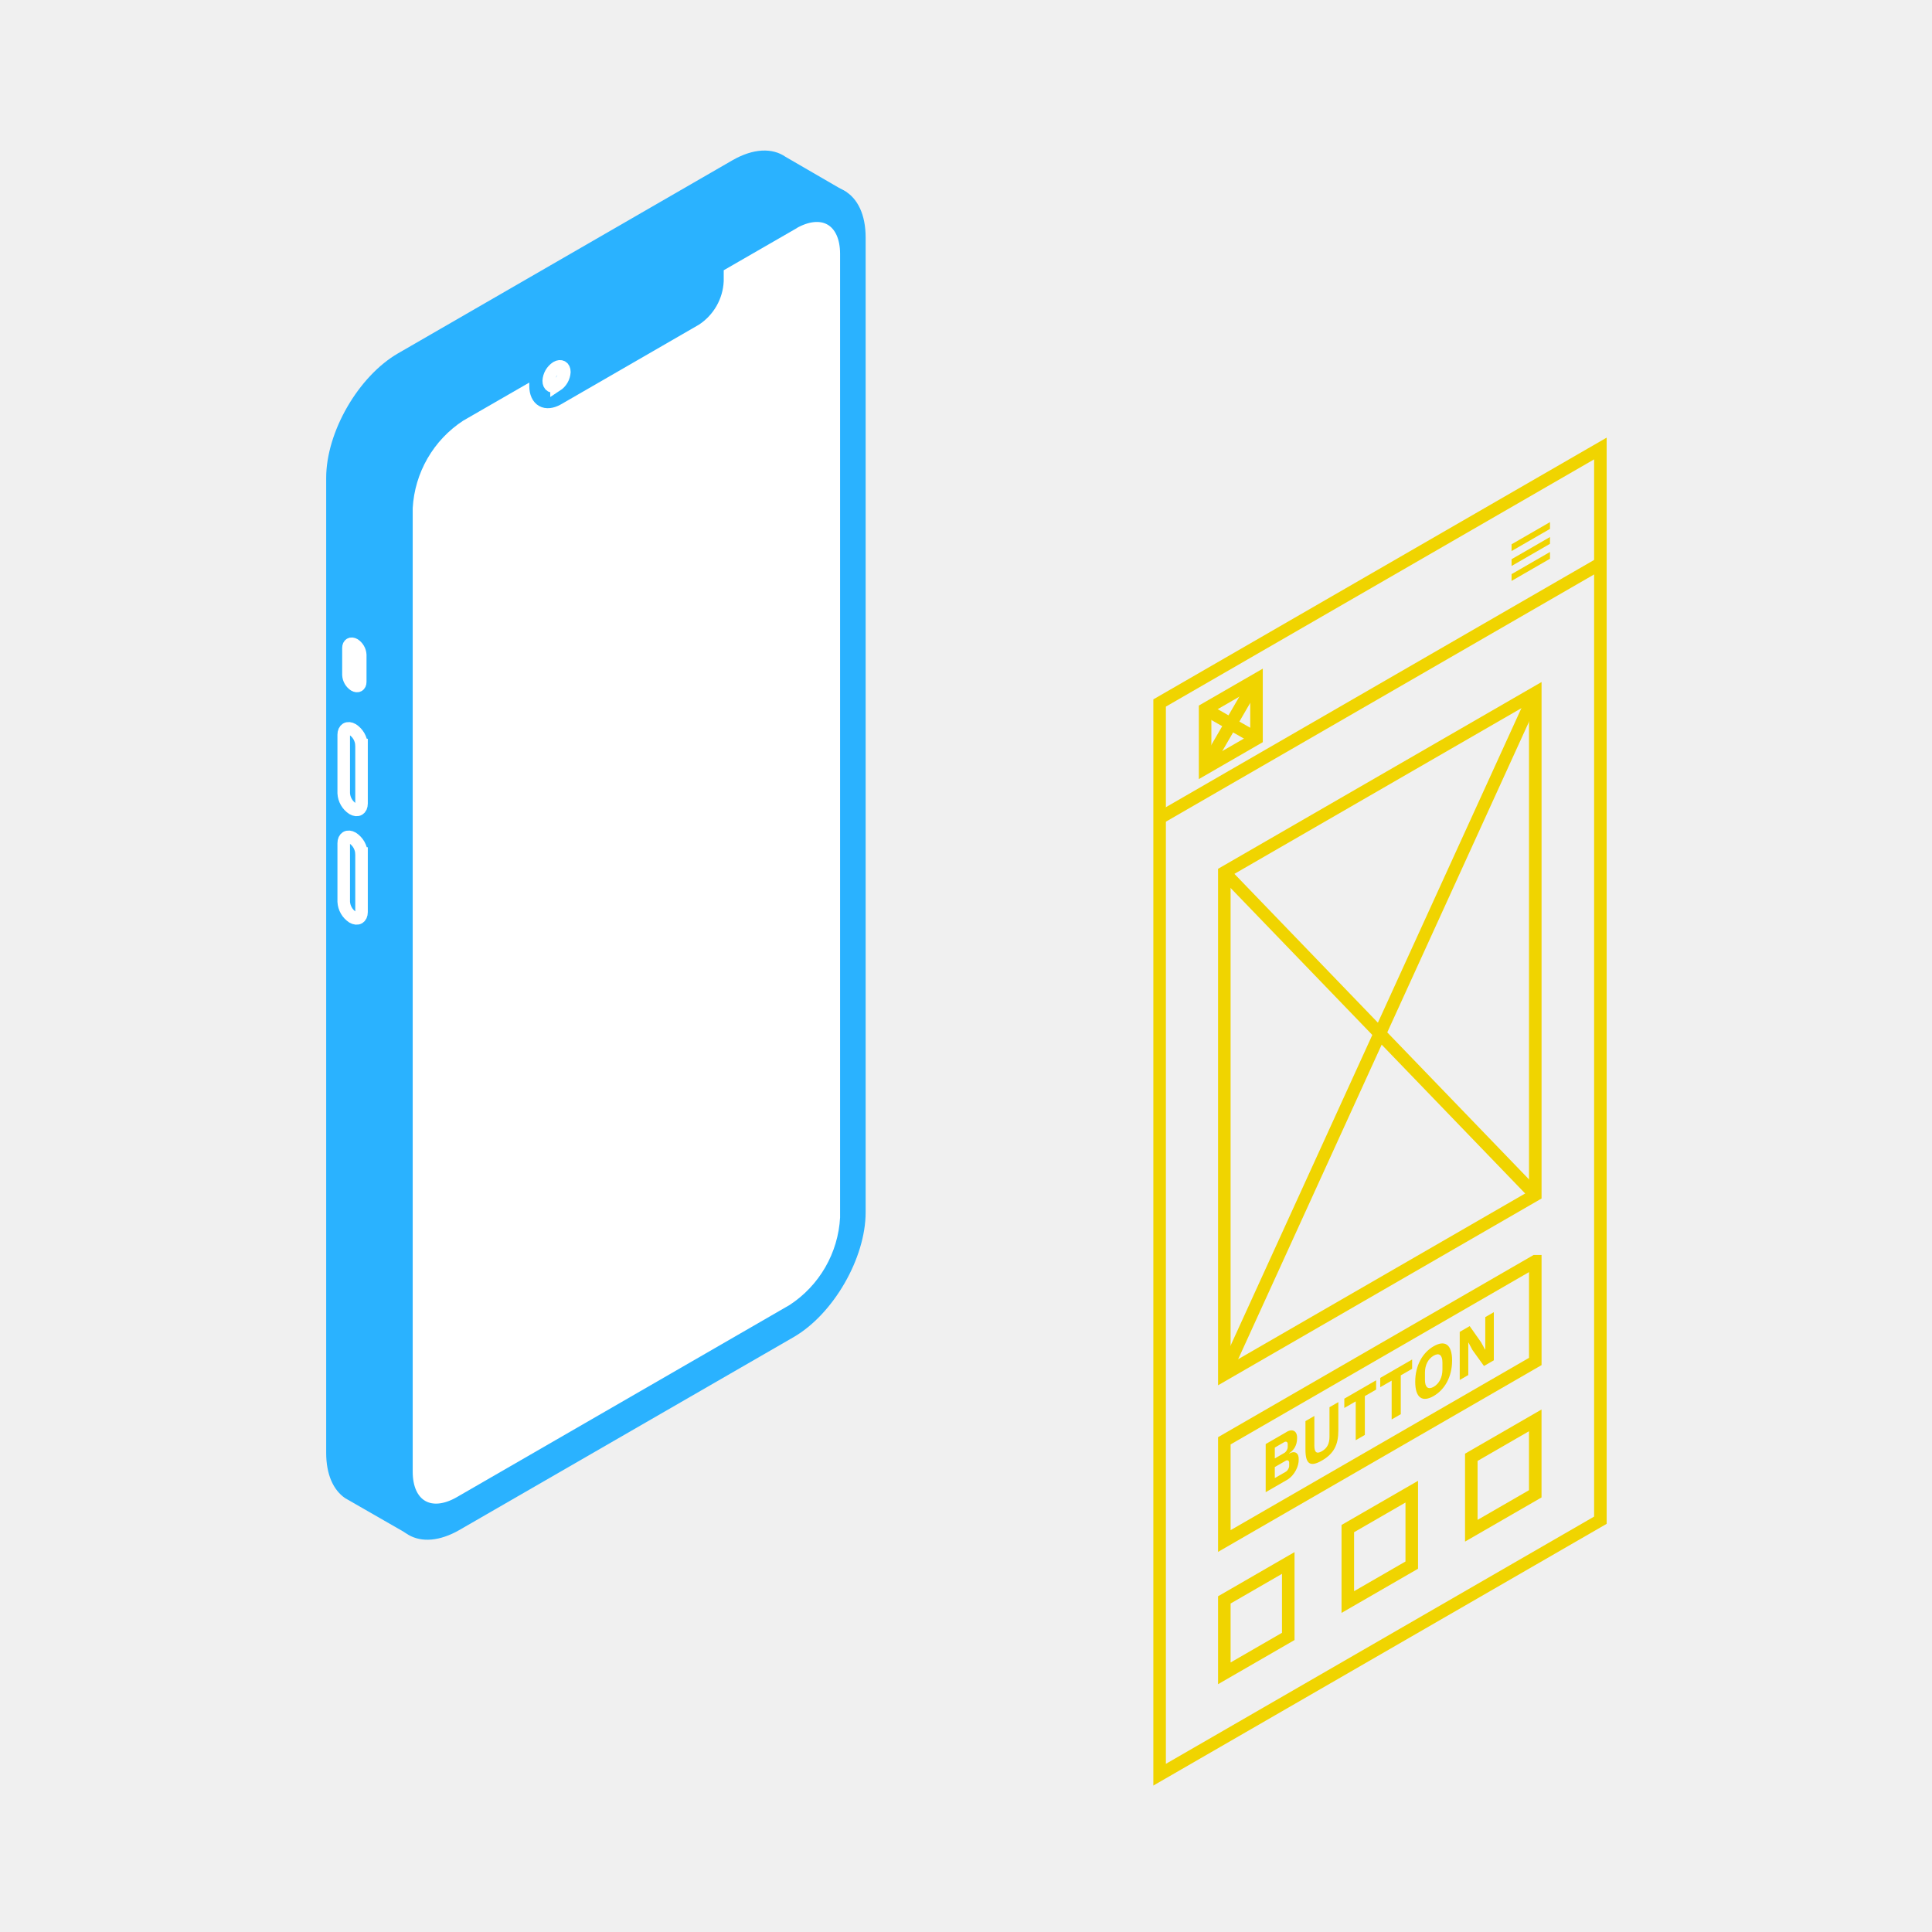
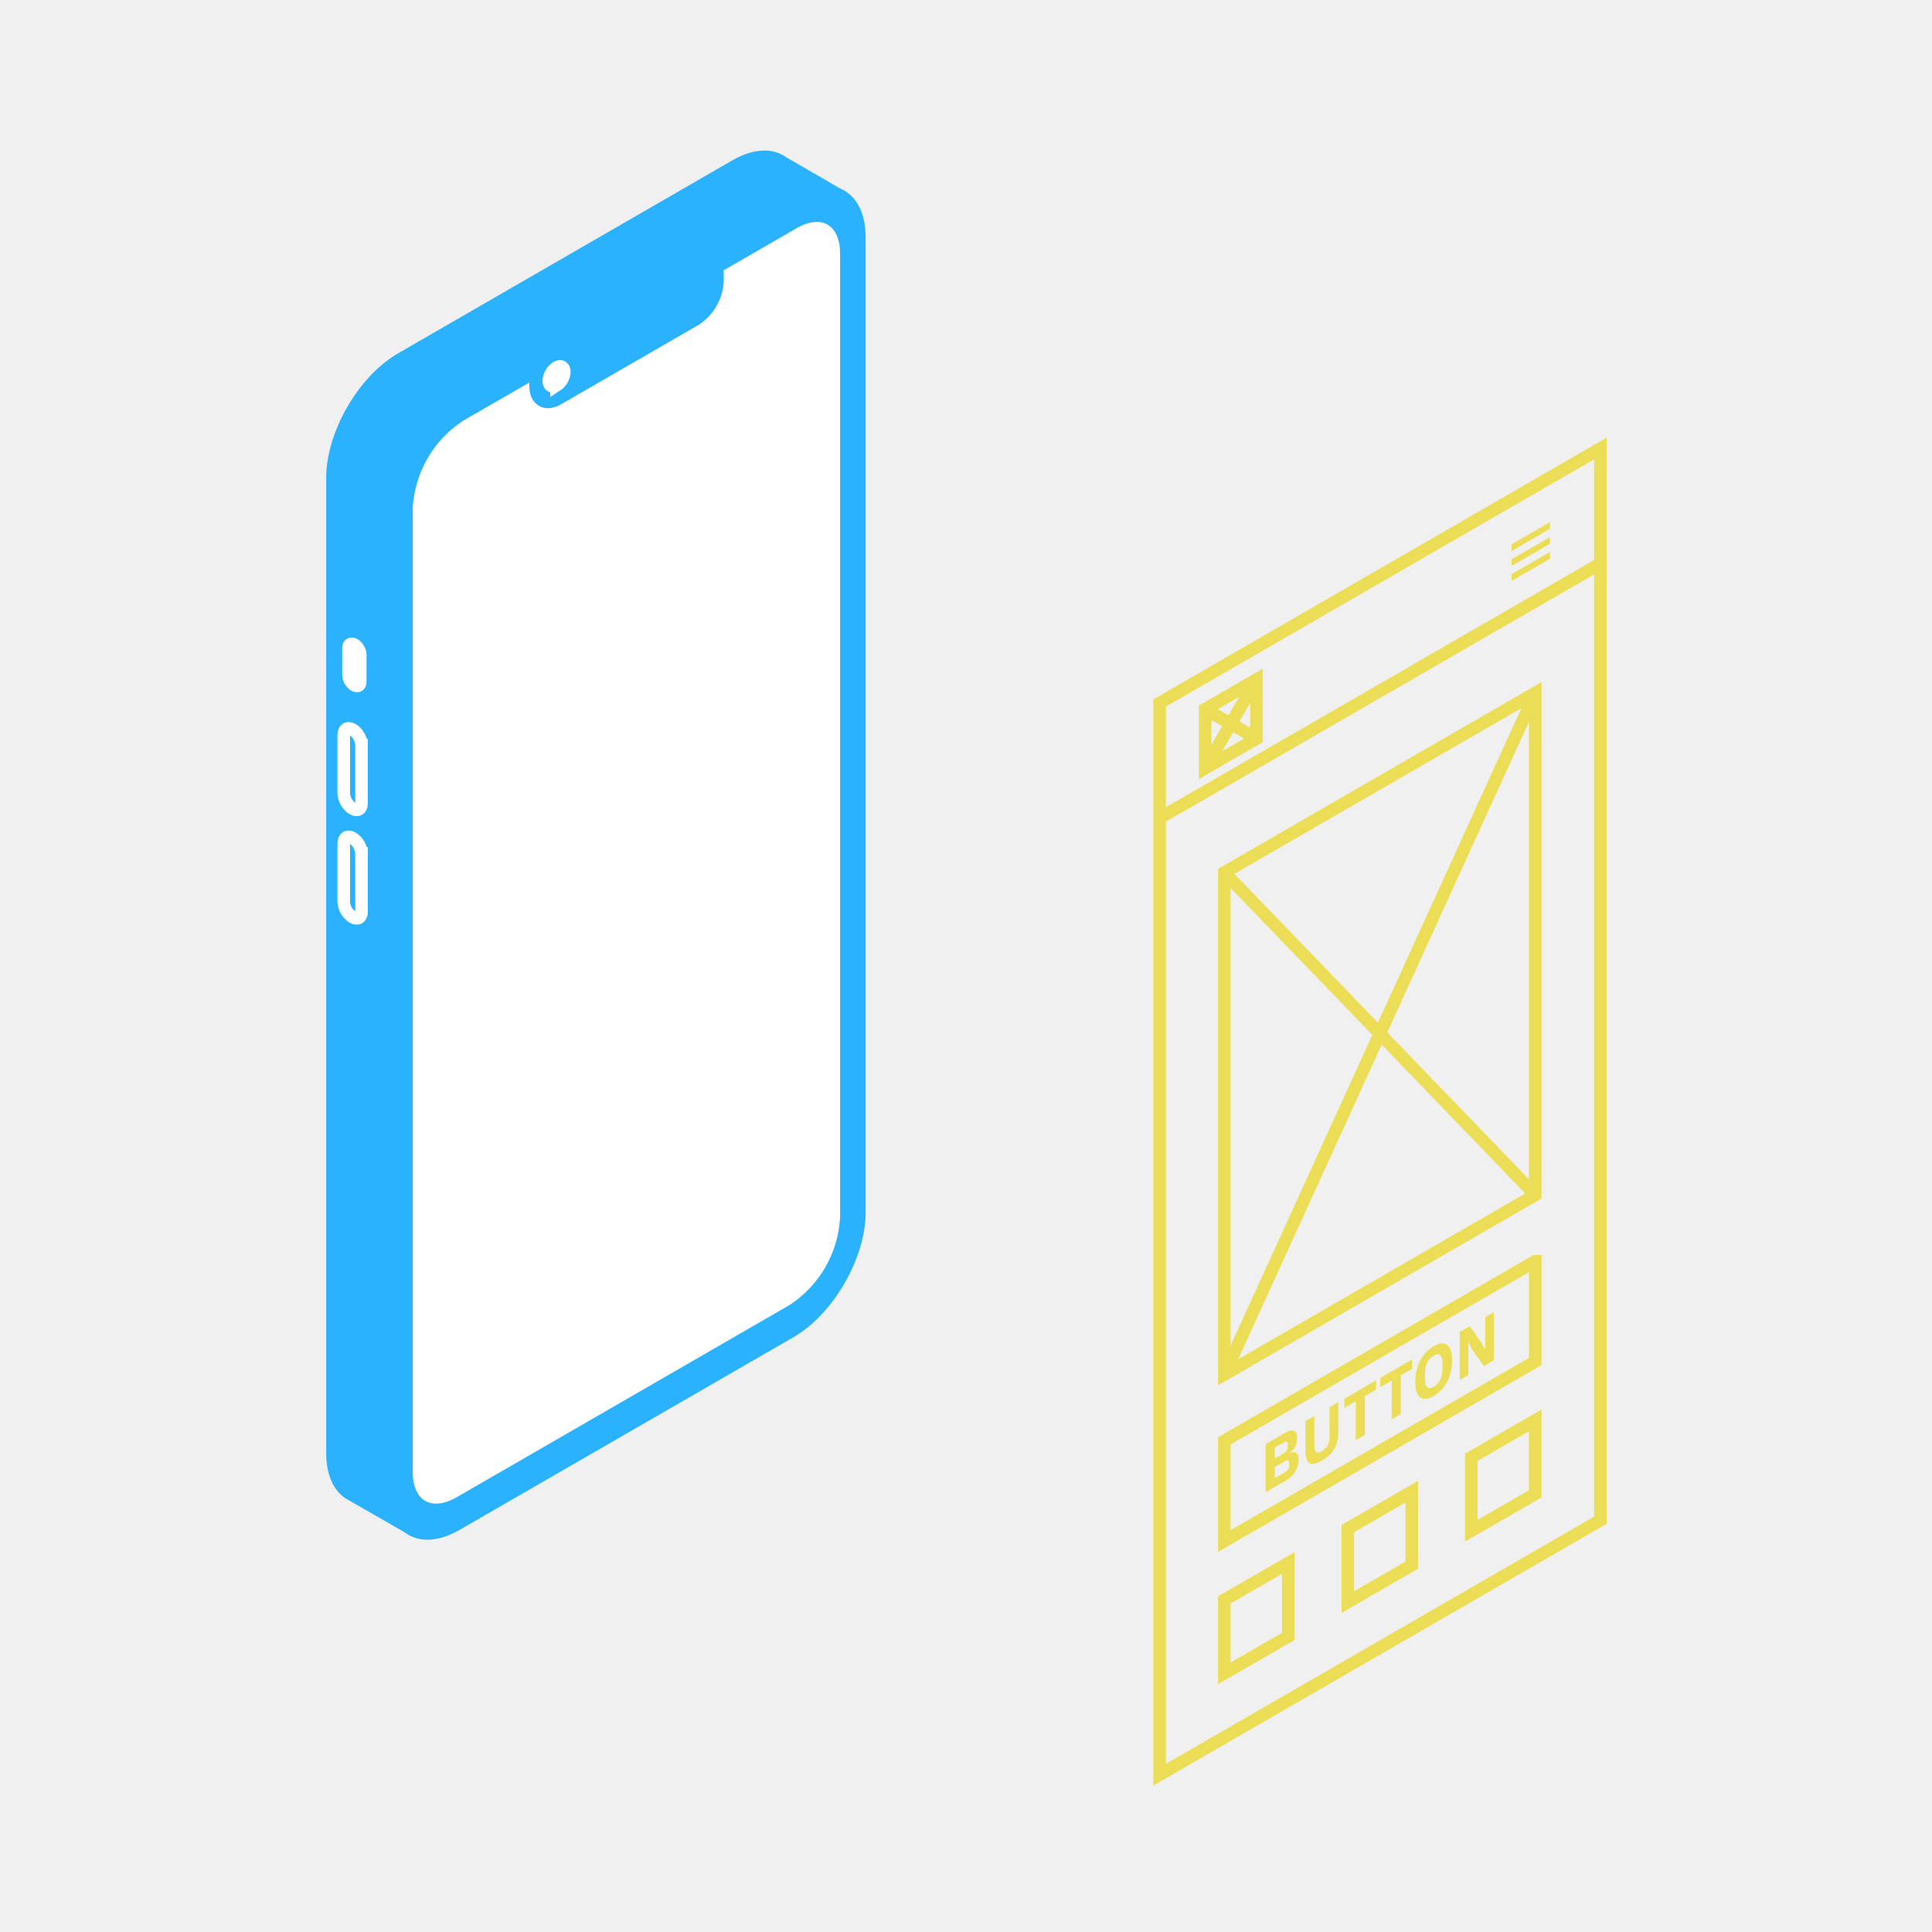
<svg xmlns="http://www.w3.org/2000/svg" id="e329YiXqwPV1" viewBox="0 0 154 154" shape-rendering="geometricPrecision" text-rendering="geometricPrecision">
  <style>#e329YiXqwPV2_to {animation: e329YiXqwPV2_to__to 6000ms linear infinite normal forwards}@keyframes e329YiXqwPV2_to__to { 0% {transform: translate(47.5px,67.36661px);animation-timing-function: cubic-bezier(0.42,0,0.58,1)} 50% {transform: translate(77.5px,77.36661px);animation-timing-function: cubic-bezier(0.42,0,0.58,1)} 100% {transform: translate(47.5px,67.36661px)}} #e329YiXqwPV10_to {animation: e329YiXqwPV10_to__to 6000ms linear infinite normal forwards}@keyframes e329YiXqwPV10_to__to { 0% {transform: translate(110px,88.6055px);animation-timing-function: cubic-bezier(0.42,0,0.58,1)} 50% {transform: translate(80px,78.6055px);animation-timing-function: cubic-bezier(0.42,0,0.58,1)} 100% {transform: translate(110px,88.6055px)}} #e329YiXqwPV10 {animation: e329YiXqwPV10_c_o 6000ms linear infinite normal forwards}@keyframes e329YiXqwPV10_c_o { 0% {opacity: 1} 25% {opacity: 1;animation-timing-function: cubic-bezier(0.42,0,0.58,1)} 50% {opacity: 0;animation-timing-function: cubic-bezier(0.42,0,0.58,1)} 75% {opacity: 1} 100% {opacity: 1}} #e329YiXqwPV32_to {animation: e329YiXqwPV32_to__to 6000ms linear infinite normal forwards}@keyframes e329YiXqwPV32_to__to { 0% {transform: translate(109.939px,87.05004px);animation-timing-function: cubic-bezier(0.42,0,0.58,1)} 50% {transform: translate(79.939px,77.05004px);animation-timing-function: cubic-bezier(0.42,0,0.58,1)} 100% {transform: translate(109.939px,87.05004px)}} #e329YiXqwPV32 {animation: e329YiXqwPV32_c_o 6000ms linear infinite normal forwards}@keyframes e329YiXqwPV32_c_o { 0% {opacity: 0} 16.667% {opacity: 0;animation-timing-function: cubic-bezier(0.42,0,0.58,1)} 50% {opacity: 1;animation-timing-function: cubic-bezier(0.42,0,0.58,1)} 83.333% {opacity: 0} 100% {opacity: 0}}</style>
  <g id="e329YiXqwPV2_to" transform="translate(47.5,67.36661)">
    <g transform="translate(-47.5,-67.36661)">
      <path d="M32.415,122.234l-4.899-2.813C26.575,118.784,26,117.54,26,115.808v-77.708c0-3.673,2.571-8.116,5.744-9.944L58.368,12.784c1.685-.973,3.201-1.01,4.251-.281l4.859,2.818" fill="#2ab2ff" />
      <path d="M63.259,15.608L36.635,30.981c-3.172,1.837-5.744,6.282-5.744,9.944v77.706c0,3.673,2.571,5.145,5.744,3.316L63.259,106.583C66.431,104.746,69,100.285,69,96.638v-77.714c0-3.652-2.569-5.148-5.741-3.317Z" fill="#2ab2ff" />
      <path d="M63.222,17.775l-6.035,3.479v1.155c-.03.609-.204,1.203-.507,1.733s-.726.981-1.236,1.316L44.459,31.802c-.467.262-.913.312-1.244.123s-.525-.601-.525-1.141v-1.155l-6.035,3.479c-1.239.808-2.271,1.898-3.01,3.179-.74,1.281-1.167,2.719-1.248,4.197v76.829c0,1.312.449,2.296,1.249,2.758s1.881.354,3.01-.296l26.548-15.329c1.24-.808,2.272-1.898,3.012-3.18.74-1.282,1.167-2.72,1.247-4.198v-76.835c0-1.312-.449-2.296-1.246-2.758-.798-.462-1.881-.352-3.012.299h.018Z" fill="#fff" stroke="#2ab2ff" stroke-miterlimit="10" />
      <path d="M44.361,30.724c.181-.118.332-.277.441-.465s.171-.398.184-.614c0-.396-.281-.559-.625-.359-.181.118-.332.278-.44.465s-.17.398-.182.613c0,.386.278.559.622.359Z" fill="none" stroke="#fff" stroke-miterlimit="10" />
      <path d="M28.817,59.385c-.013-.247-.085-.487-.208-.702-.123-.214-.296-.396-.503-.532-.391-.226-.708-.042-.708.412v4.668c.013.246.085.486.208.7.123.214.295.396.501.531.394.228.711.042.711-.409v-4.668Z" fill="none" stroke="#fff" stroke-miterlimit="10" />
      <path d="M28.715,52.19c-.01-.163-.057-.321-.139-.462-.082-.141-.195-.261-.331-.351-.262-.149-.47-.026-.47.262v2.165c.01.163.057.321.139.462.082.141.195.261.331.351.262.15.47.029.47-.262v-2.165Z" fill="none" stroke="#fff" stroke-miterlimit="10" />
      <path d="M28.817,68.033c-.013-.247-.085-.487-.208-.702-.123-.214-.296-.396-.503-.532-.391-.226-.708-.042-.708.412v4.668c.013.246.085.486.208.7s.295.396.501.531c.394.228.711.042.711-.409v-4.668Z" fill="none" stroke="#fff" stroke-miterlimit="10" />
    </g>
  </g>
  <g id="e329YiXqwPV10_to" transform="translate(110,88.6055)">
    <g id="e329YiXqwPV10" style="mix-blend-mode:multiply" transform="translate(-110,-88.6055)">
-       <path d="M92.433,141.461v-85.426L127.567,35.75v85.426L92.433,141.461Z" fill="none" stroke="#ffe100" stroke-miterlimit="10" />
-       <path d="M92.451,65.197L127.515,44.952" fill="none" stroke="#ffe100" stroke-miterlimit="10" />
-       <path d="M122.377,55.231L97.591,69.542v40.014L122.377,95.245v-40.013Z" fill="none" stroke="#ffe100" stroke-miterlimit="10" />
-       <path d="M122.377,100.535L97.591,114.846v7.989l24.787-14.311v-7.989Z" fill="none" stroke="#ffe100" stroke-miterlimit="10" />
-       <path d="M123.55,41.617l-3.063,1.768v.54l3.063-1.768v-.54Z" fill="#ffe100" />
-       <path d="M123.55,42.807l-3.063,1.768v.54l3.063-1.768v-.54Z" fill="#ffe100" />
-       <path d="M123.55,43.997l-3.063,1.768v.54l3.063-1.768v-.54Z" fill="#ffe100" />
-       <path d="M97.591,69.542L122.375,95.246" fill="none" stroke="#ffe100" stroke-miterlimit="10" />
-       <path d="M122.375,55.233L97.591,109.556" fill="none" stroke="#ffe100" stroke-miterlimit="10" />
-       <path d="M100.156,54.165l-4.097,2.365v4.706l4.097-2.365v-4.706Z" fill="none" stroke="#ffe100" stroke-miterlimit="10" />
-       <path d="M96.059,56.531l4.097,2.34" fill="none" stroke="#ffe100" stroke-miterlimit="10" />
-       <path d="M100.156,54.165l-4.097,7.071" fill="none" stroke="#ffe100" stroke-miterlimit="10" />
-       <path d="M100.888,115.106l1.622-.937c.116-.079.233-.129.343-.148.11-.018.21-.005.294.041.083.045.148.12.19.221s.06.224.053.362c0,.588-.282.972-.623,1.185v.034c.102-.062.203-.098.298-.108.094-.01.179.008.25.052s.125.113.16.203c.035.089.05.198.044.319.012.269-.072.588-.234.886-.161.298-.387.552-.627.705l-1.77,1.022v-3.837Zm.727,1.146l.722-.417c.041-.019.083-.049.122-.088.038-.038.074-.084.103-.134.029-.051.052-.104.066-.157.014-.052.02-.103.016-.148v-.167c.004-.049-.002-.094-.016-.13s-.037-.063-.066-.08c-.029-.016-.065-.021-.103-.015-.039.006-.081.024-.122.052l-.722.418v.866Zm0,1.566l.834-.481c.041-.019.082-.048.122-.085.039-.038.075-.084.104-.134.03-.05.053-.104.068-.156.015-.053.02-.104.017-.15v-.188c.003-.049-.003-.093-.017-.129-.015-.036-.038-.063-.068-.079-.029-.016-.065-.021-.104-.014s-.081.026-.122.055l-.836.483.002.878Z" fill="#ffe100" />
-       <path d="M104.767,112.866v2.349c0,.541.172.71.602.462.429-.248.604-.61.604-1.158v-2.349l.707-.408v2.265c0,1.13-.352,1.84-1.311,2.394-.959.553-1.311.25-1.311-.88v-2.265l.709-.41Z" fill="#ffe100" />
-       <path d="M108.791,111.284v3.096l-.727.419v-3.095l-.909.525v-.741l2.536-1.465v.742l-.9.519Z" fill="#ffe100" />
-       <path d="M111.656,109.63v3.095l-.727.42v-3.095l-.909.524v-.741l2.541-1.467v.742l-.905.522Z" fill="#ffe100" />
-       <path d="M112.808,110.142c0-1.305.584-2.321,1.468-2.831.884-.511,1.47-.168,1.47,1.134c0,1.303-.584,2.321-1.47,2.833s-1.468.166-1.468-1.136Zm2.168-.965v-.566c0-.608-.263-.803-.7-.551-.436.252-.693.739-.693,1.355v.574c0,.608.264.803.698.553.434-.251.695-.757.695-1.365Z" fill="#ffe100" />
-       <path d="M117.371,107.612l-.32-.598-.014.008v2.584l-.682.393v-3.836l.794-.458.908,1.289.321.585.013-.008v-2.584l.682-.394v3.837l-.786.454-.916-1.272Z" fill="#ffe100" />
-       <path d="M102.687,124.585l-5.096,2.943v5.854l5.096-2.943v-5.854Z" fill="none" stroke="#ffe100" stroke-miterlimit="10" />
-       <path d="M112.531,118.902l-5.097,2.942v5.855l5.097-2.943v-5.854Z" fill="none" stroke="#ffe100" stroke-miterlimit="10" />
-       <path d="M122.375,113.218l-5.097,2.943v5.854l5.097-2.942v-5.855Z" fill="none" stroke="#ffe100" stroke-miterlimit="10" />
+       <path d="M92.433,141.461v-85.426L127.567,35.75v85.426L92.433,141.461Z" fill="none" stroke="#FBEB5C" stroke-miterlimit="10" />
+       <path d="M92.451,65.197L127.515,44.952" fill="none" stroke="#FBEB5C" stroke-miterlimit="10" />
+       <path d="M122.377,55.231L97.591,69.542v40.014L122.377,95.245v-40.013Z" fill="none" stroke="#FBEB5C" stroke-miterlimit="10" />
+       <path d="M122.377,100.535L97.591,114.846v7.989l24.787-14.311v-7.989Z" fill="none" stroke="#FBEB5C" stroke-miterlimit="10" />
+       <path d="M123.55,41.617l-3.063,1.768v.54l3.063-1.768v-.54Z" fill="#FBEB5C" />
+       <path d="M123.55,42.807l-3.063,1.768v.54l3.063-1.768v-.54Z" fill="#FBEB5C" />
+       <path d="M123.55,43.997l-3.063,1.768v.54l3.063-1.768v-.54Z" fill="#FBEB5C" />
+       <path d="M97.591,69.542L122.375,95.246" fill="none" stroke="#FBEB5C" stroke-miterlimit="10" />
+       <path d="M122.375,55.233L97.591,109.556" fill="none" stroke="#FBEB5C" stroke-miterlimit="10" />
+       <path d="M100.156,54.165l-4.097,2.365v4.706l4.097-2.365v-4.706Z" fill="none" stroke="#FBEB5C" stroke-miterlimit="10" />
+       <path d="M96.059,56.531l4.097,2.34" fill="none" stroke="#FBEB5C" stroke-miterlimit="10" />
+       <path d="M100.156,54.165l-4.097,7.071" fill="none" stroke="#FBEB5C" stroke-miterlimit="10" />
+       <path d="M100.888,115.106l1.622-.937c.116-.079.233-.129.343-.148.11-.018.21-.005.294.041.083.045.148.12.19.221s.06.224.053.362c0,.588-.282.972-.623,1.185v.034c.102-.062.203-.098.298-.108.094-.01.179.008.25.052s.125.113.16.203c.035.089.05.198.044.319.012.269-.072.588-.234.886-.161.298-.387.552-.627.705l-1.77,1.022v-3.837Zm.727,1.146l.722-.417c.041-.019.083-.049.122-.088.038-.038.074-.084.103-.134.029-.051.052-.104.066-.157.014-.052.02-.103.016-.148v-.167c.004-.049-.002-.094-.016-.13s-.037-.063-.066-.08c-.029-.016-.065-.021-.103-.015-.039.006-.081.024-.122.052l-.722.418v.866Zm0,1.566l.834-.481c.041-.019.082-.048.122-.085.039-.038.075-.084.104-.134.03-.05.053-.104.068-.156.015-.053.02-.104.017-.15v-.188c.003-.049-.003-.093-.017-.129-.015-.036-.038-.063-.068-.079-.029-.016-.065-.021-.104-.014s-.081.026-.122.055l-.836.483.002.878Z" fill="#FBEB5C" />
+       <path d="M104.767,112.866v2.349c0,.541.172.71.602.462.429-.248.604-.61.604-1.158v-2.349l.707-.408v2.265c0,1.13-.352,1.84-1.311,2.394-.959.553-1.311.25-1.311-.88v-2.265l.709-.41Z" fill="#FBEB5C" />
+       <path d="M108.791,111.284v3.096l-.727.419v-3.095l-.909.525v-.741l2.536-1.465v.742l-.9.519Z" fill="#FBEB5C" />
+       <path d="M111.656,109.63v3.095l-.727.42v-3.095l-.909.524v-.741l2.541-1.467v.742l-.905.522Z" fill="#FBEB5C" />
+       <path d="M112.808,110.142c0-1.305.584-2.321,1.468-2.831.884-.511,1.47-.168,1.47,1.134c0,1.303-.584,2.321-1.47,2.833s-1.468.166-1.468-1.136Zm2.168-.965v-.566c0-.608-.263-.803-.7-.551-.436.252-.693.739-.693,1.355v.574c0,.608.264.803.698.553.434-.251.695-.757.695-1.365Z" fill="#FBEB5C" />
+       <path d="M117.371,107.612l-.32-.598-.014.008v2.584l-.682.393v-3.836l.794-.458.908,1.289.321.585.013-.008v-2.584l.682-.394v3.837l-.786.454-.916-1.272Z" fill="#FBEB5C" />
+       <path d="M102.687,124.585l-5.096,2.943v5.854l5.096-2.943v-5.854Z" fill="none" stroke="#FBEB5C" stroke-miterlimit="10" />
+       <path d="M112.531,118.902l-5.097,2.942v5.855l5.097-2.943v-5.854Z" fill="none" stroke="#FBEB5C" stroke-miterlimit="10" />
+       <path d="M122.375,113.218l-5.097,2.943v5.854l5.097-2.942v-5.855Z" fill="none" stroke="#FBEB5C" stroke-miterlimit="10" />
    </g>
  </g>
  <g id="e329YiXqwPV32_to" transform="translate(109.939,87.05004)">
    <g id="e329YiXqwPV32" transform="translate(-109.939,-87.05004)" opacity="0">
      <g style="mix-blend-mode:multiply">
-         <path d="M123.595,41.525l-3.063,1.768v.543l3.063-1.768v-.543Z" fill="#ffe100" />
-         <path d="M123.595,42.721l-3.063,1.768v.543l3.063-1.768v-.543Z" fill="#ffe100" />
-         <path d="M126.978,45.725L92.9,65.4v-1l34.078-19.675v1Z" clip-rule="evenodd" fill="#ffe100" fill-rule="evenodd" />
-         <path d="M123.595,43.918l-3.063,1.768v.543l3.063-1.768v-.543Z" fill="#ffe100" />
-         <path d="M120.966,101.594L99.092,114.223c-.804.465-1.457,1.594-1.457,2.523v4.668c0,.929.652,1.305,1.457.841l21.874-12.629c.804-.464,1.456-1.594,1.456-2.523v-4.668c0-.929-.652-1.305-1.456-.841Z" fill="#ffe100" stroke="#ffe100" stroke-miterlimit="10" />
-         <path d="M120.69,56.208L99.368,68.519c-.957.552-1.732,1.895-1.732,3v36.227c0,1.104.775,1.552,1.732,1L120.69,96.435c.957-.552,1.732-1.895,1.732-3v-36.227c0-1.105-.775-1.552-1.732-1Z" fill="#ffe100" stroke="#ffe100" stroke-miterlimit="10" />
+         <path d="M123.595,41.525l-3.063,1.768v.543l3.063-1.768v-.543Z" fill="#FBEB5C" />
+         <path d="M123.595,42.721l-3.063,1.768v.543l3.063-1.768v-.543Z" fill="#FBEB5C" />
+         <path d="M126.978,45.725L92.9,65.4v-1l34.078-19.675v1Z" clip-rule="evenodd" fill="#FBEB5C" fill-rule="evenodd" />
+         <path d="M123.595,43.918l-3.063,1.768v.543l3.063-1.768v-.543Z" fill="#FBEB5C" />
+         <path d="M120.966,101.594L99.092,114.223c-.804.465-1.457,1.594-1.457,2.523v4.668c0,.929.652,1.305,1.457.841l21.874-12.629c.804-.464,1.456-1.594,1.456-2.523v-4.668c0-.929-.652-1.305-1.456-.841Z" fill="#FBEB5C" stroke="#FBEB5C" stroke-miterlimit="10" />
+         <path d="M120.69,56.208L99.368,68.519c-.957.552-1.732,1.895-1.732,3v36.227c0,1.104.775,1.552,1.732,1L120.69,96.435c.957-.552,1.732-1.895,1.732-3v-36.227c0-1.105-.775-1.552-1.732-1Z" fill="#FBEB5C" stroke="#FBEB5C" stroke-miterlimit="10" />
        <path d="M102.939,117.475l.477-.831c.104.079.233.117.378.109.144-.007.302-.06.461-.153.354-.204.527-.485.527-.768c0-.21-.077-.321-.389-.191l-.329.141c-.704.301-1.025.09-1.025-.558c0-.69.468-1.44,1.254-1.894.216-.136.431-.218.63-.24.2-.022.38.016.527.112l-.482.843c-.087-.071-.197-.103-.321-.095-.125.009-.261.058-.397.145-.325.187-.484.423-.484.654s.121.295.398.185l.329-.13c.682-.265,1.016-.103,1.016.558c0,.74-.47,1.526-1.302,2.006-.238.147-.475.233-.694.252-.219.018-.415-.031-.574-.145Z" fill="#fff" />
        <path d="M107.393,112.351v3.112l-.727.42v-3.112l-.909.525v-.746l2.536-1.464v.745l-.9.52Z" fill="#fff" />
        <path d="M110.54,113.646l-.227-.787-1.116.644-.238,1.056-.748.432l1.1-4.492.909-.525l1.086,3.23-.766.442Zm-.788-2.638l-.025.014-.368,1.677.765-.442-.372-1.249Z" fill="#fff" />
        <path d="M112.488,112.522l-.732.422v-3.857l1.591-.918c.618-.357,1.008-.084,1.008.65.016.227-.034.491-.143.755-.11.263-.272.51-.463.705l.654,1.137-.809.467-.584-1.085-.522.301v1.423Zm.765-2.565c.046-.019.092-.051.136-.093.044-.041.084-.092.118-.147.034-.056.06-.116.076-.175.017-.059.024-.117.02-.168v-.231c.003-.054-.004-.103-.021-.143-.016-.04-.042-.069-.076-.086-.033-.017-.073-.021-.117-.013-.044.009-.09.031-.136.064l-.765.442v1.005l.765-.455Z" fill="#fff" />
        <path d="M116.262,107.231v3.111l-.727.42v-3.112l-.909.525v-.745l2.536-1.464v.745l-.9.52Z" fill="#fff" />
-         <path d="M102.732,127.813c0-1.625-1.141-2.283-2.548-1.471-1.407.813-2.549,2.789-2.549,4.414s1.141,2.284,2.549,1.471c1.407-.812,2.548-2.788,2.548-4.414Z" fill="#ffe100" />
-         <path d="M112.576,122.13c0-1.625-1.141-2.284-2.548-1.471-1.408.812-2.549,2.789-2.549,4.414s1.141,2.284,2.549,1.471c1.407-.812,2.548-2.789,2.548-4.414Z" fill="#ffe100" />
-         <path d="M122.42,116.447c0-1.625-1.141-2.284-2.548-1.471-1.408.812-2.549,2.788-2.549,4.414c0,1.625,1.141,2.284,2.549,1.471c1.407-.813,2.548-2.789,2.548-4.414Z" fill="#ffe100" />
-         <path d="M122.422,83.407c-.841-1.487-2.025-2.554-3.479-3.135s-3.145-.662-4.969-.24c1.482-1.857,2.637-4.06,3.288-6.271.65-2.211.76-4.305.311-5.959s-1.432-2.777-2.795-3.195c-1.364-.417-3.033-.107-4.75.885-1.717.991-3.387,2.608-4.75,4.6-1.364,1.992-2.346,4.249-2.795,6.422s-.34,4.141.311,5.6c.65,1.459,1.806,2.329,3.288,2.474-1.824,1.684-3.515,3.719-4.969,5.977-1.453,2.259-2.637,4.694-3.478,7.151v10.028c0,1.104.775,1.552,1.732,1L120.69,96.435c.957-.552,1.732-1.895,1.732-3v-10.028Z" fill="#ffe100" />
+         <path d="M102.732,127.813c0-1.625-1.141-2.283-2.548-1.471-1.407.813-2.549,2.789-2.549,4.414s1.141,2.284,2.549,1.471c1.407-.812,2.548-2.788,2.548-4.414Z" fill="#FBEB5C" />
+         <path d="M112.576,122.13c0-1.625-1.141-2.284-2.548-1.471-1.408.812-2.549,2.789-2.549,4.414s1.141,2.284,2.549,1.471c1.407-.812,2.548-2.789,2.548-4.414Z" fill="#FBEB5C" />
+         <path d="M122.42,116.447c0-1.625-1.141-2.284-2.548-1.471-1.408.812-2.549,2.788-2.549,4.414c0,1.625,1.141,2.284,2.549,1.471c1.407-.813,2.548-2.789,2.548-4.414Z" fill="#FBEB5C" />
+         <path d="M122.422,83.407c-.841-1.487-2.025-2.554-3.479-3.135s-3.145-.662-4.969-.24c1.482-1.857,2.637-4.06,3.288-6.271.65-2.211.76-4.305.311-5.959s-1.432-2.777-2.795-3.195c-1.364-.417-3.033-.107-4.75.885-1.717.991-3.387,2.608-4.75,4.6-1.364,1.992-2.346,4.249-2.795,6.422s-.34,4.141.311,5.6c.65,1.459,1.806,2.329,3.288,2.474-1.824,1.684-3.515,3.719-4.969,5.977-1.453,2.259-2.637,4.694-3.478,7.151v10.028c0,1.104.775,1.552,1.732,1L120.69,96.435c.957-.552,1.732-1.895,1.732-3v-10.028Z" fill="#FBEB5C" />
        <path d="M99.953,129.23l-.202.117v-.362l.202-.117v-.194c-.007-.062-0-.133.019-.207s.051-.149.092-.22c.041-.07.091-.134.146-.186.055-.053.113-.093.171-.116l.263-.152v.362l-.286.165v.315l.286-.166v.363l-.286.165v1.291l-.405.233v-1.291Z" fill="#fff" />
        <path d="M109.077,123.194v-.068c0-.134.07-.272.227-.362.157-.091.227-.034.227.1v.068c0,.134-.07.271-.227.362-.157.09-.227.034-.227-.1Zm.034.387l.402-.232v1.653l-.402.232v-1.653Z" fill="#fff" />
        <path d="M109.89,124.784v-1.653l.403-.232v.281l.018-.011c.025-.111.078-.227.15-.326s.16-.177.247-.221c.291-.168.455-.023.455.391v1.037l-.402.232v-1c0-.21-.053-.285-.2-.199-.148.085-.259.228-.259.393v1.071l-.412.237Z" fill="#fff" />
        <path d="M120.041,118.924c-.057.042-.115.069-.17.079-.054.011-.104.004-.145-.019s-.072-.061-.091-.113-.026-.115-.019-.185v-.808l-.202.117v-.362l.1-.058c.109-.063.143-.145.143-.258v-.263l.361-.208v.446l.284-.164v.362l-.284.164v.929l.261-.151v.362l-.238.13Z" fill="#fff" />
      </g>
      <g style="mix-blend-mode:multiply">
        <path d="M123.595,41.525l-3.063,1.768v.543l3.063-1.768v-.543Z" fill="#2ab2ff" />
        <path d="M123.595,42.721l-3.063,1.768v.543l3.063-1.768v-.543Z" fill="#2ab2ff" />
        <path d="M126.978,45.725L92.9,65.4v-1l34.078-19.675v1Z" clip-rule="evenodd" fill="#2ab2ff" fill-rule="evenodd" />
        <path d="M122.422,83.407c-.841-1.487-2.025-2.554-3.479-3.135s-3.145-.662-4.969-.24c1.482-1.857,2.637-4.06,3.288-6.271.65-2.211.76-4.305.311-5.959s-1.432-2.777-2.795-3.195c-1.364-.417-3.033-.107-4.75.885-1.717.991-3.387,2.608-4.75,4.6-1.364,1.992-2.346,4.249-2.795,6.422s-.34,4.141.311,5.6c.65,1.459,1.806,2.329,3.288,2.474-1.824,1.684-3.515,3.719-4.969,5.977-1.453,2.259-2.637,4.694-3.478,7.151v10.028c0,1.104.775,1.552,1.732,1L120.69,96.435c.957-.552,1.732-1.895,1.732-3v-10.028Z" fill="#2ab2ff" />
        <path d="M123.595,43.918l-3.063,1.768v.543l3.063-1.768v-.543Z" fill="#2ab2ff" />
        <path d="M120.966,101.594L99.092,114.223c-.804.465-1.457,1.594-1.457,2.523v4.668c0,.929.652,1.305,1.457.841l21.874-12.629c.804-.464,1.456-1.594,1.456-2.523v-4.668c0-.929-.652-1.305-1.456-.841Z" fill="#2ab2ff" stroke="#2ab2ff" stroke-miterlimit="10" />
        <path d="M120.69,56.208L99.368,68.519c-.957.552-1.732,1.895-1.732,3v36.227c0,1.104.775,1.552,1.732,1L120.69,96.435c.957-.552,1.732-1.895,1.732-3v-36.227c0-1.105-.775-1.552-1.732-1Z" fill="none" stroke="#2ab2ff" stroke-miterlimit="10" />
        <path d="M102.939,117.475l.477-.831c.104.079.233.117.378.109.144-.007.302-.06.461-.153.354-.204.527-.485.527-.768c0-.21-.077-.321-.389-.191l-.329.141c-.704.301-1.025.09-1.025-.558c0-.69.468-1.44,1.254-1.894.216-.136.431-.218.63-.24.2-.022.38.016.527.112l-.482.843c-.087-.071-.197-.103-.321-.095-.125.009-.261.058-.397.145-.325.187-.484.423-.484.654s.121.295.398.185l.329-.13c.682-.265,1.016-.103,1.016.558c0,.74-.47,1.526-1.302,2.006-.238.147-.475.233-.694.252-.219.018-.415-.031-.574-.145Z" fill="#fff" />
        <path d="M107.393,112.351v3.112l-.727.42v-3.112l-.909.525v-.746l2.536-1.464v.745l-.9.52Z" fill="#fff" />
        <path d="M110.54,113.646l-.227-.787-1.116.644-.238,1.056-.748.432l1.1-4.492.909-.525l1.086,3.23-.766.442Zm-.788-2.638l-.025.014-.368,1.677.765-.442-.372-1.249Z" fill="#fff" />
        <path d="M112.488,112.522l-.732.422v-3.857l1.591-.918c.618-.357,1.008-.084,1.008.65.016.227-.034.491-.143.755-.11.263-.272.51-.463.705l.654,1.137-.809.467-.584-1.085-.522.301v1.423Zm.765-2.565c.046-.019.092-.051.136-.093.044-.041.084-.092.118-.147.034-.056.06-.116.076-.175.017-.059.024-.117.02-.168v-.231c.003-.054-.004-.103-.021-.143-.016-.04-.042-.069-.076-.086-.033-.017-.073-.021-.117-.013-.044.009-.09.031-.136.064l-.765.442v1.005l.765-.455Z" fill="#fff" />
        <path d="M116.262,107.231v3.111l-.727.42v-3.112l-.909.525v-.745l2.536-1.464v.745l-.9.52Z" fill="#fff" />
        <path d="M102.732,127.813c0-1.625-1.141-2.283-2.548-1.471-1.407.813-2.549,2.789-2.549,4.414s1.141,2.284,2.549,1.471c1.407-.812,2.548-2.788,2.548-4.414Z" fill="#2ab2ff" />
        <path d="M112.576,122.13c0-1.625-1.141-2.284-2.548-1.471-1.408.812-2.549,2.789-2.549,4.414s1.141,2.284,2.549,1.471c1.407-.812,2.548-2.789,2.548-4.414Z" fill="#2ab2ff" />
        <path d="M122.42,116.447c0-1.625-1.141-2.284-2.548-1.471-1.408.812-2.549,2.788-2.549,4.414c0,1.625,1.141,2.284,2.549,1.471c1.407-.813,2.548-2.789,2.548-4.414Z" fill="#2ab2ff" />
        <path d="M99.953,129.23l-.202.117v-.362l.202-.117v-.194c-.007-.062-0-.133.019-.207s.051-.149.092-.22c.041-.07.091-.134.146-.186.055-.053.113-.093.171-.116l.263-.152v.362l-.286.165v.315l.286-.166v.363l-.286.165v1.291l-.405.233v-1.291Z" fill="#fff" />
        <path d="M109.077,123.194v-.068c0-.134.07-.272.227-.362.157-.091.227-.034.227.1v.068c0,.134-.07.271-.227.362-.157.09-.227.034-.227-.1Zm.034.387l.402-.232v1.653l-.402.232v-1.653Z" fill="#fff" />
        <path d="M109.89,124.784v-1.653l.403-.232v.281l.018-.011c.025-.111.078-.227.15-.326s.16-.177.247-.221c.291-.168.455-.023.455.391v1.037l-.402.232v-1c0-.21-.053-.285-.2-.199-.148.085-.259.228-.259.393v1.071l-.412.237Z" fill="#fff" />
        <path d="M120.041,118.924c-.057.042-.115.069-.17.079-.054.011-.104.004-.145-.019s-.072-.061-.091-.113-.026-.115-.019-.185v-.808l-.202.117v-.362l.1-.058c.109-.063.143-.145.143-.258v-.263l.361-.208v.446l.284-.164v.362l-.284.164v.929l.261-.151v.362l-.238.13Z" fill="#fff" />
      </g>
      <g style="mix-blend-mode:multiply">
        <path d="M100.054,55.279v2.561l-1.919,2.388v-2.561l1.919-2.388Z" clip-rule="evenodd" fill="#ff2a50" fill-rule="evenodd" stroke="#fff" stroke-width="0.1" stroke-linejoin="round" />
        <path d="M96.251,57.474l1.921.172v2.561l-1.921-.172v-2.561Z" clip-rule="evenodd" fill="#2ab2ff" fill-rule="evenodd" stroke="#fff" stroke-width="0.1" stroke-linejoin="round" />
-         <path d="M98.153,55.132l1.921.172-1.921,2.389-1.921-.172l1.921-2.389Z" clip-rule="evenodd" fill="#ffe100" fill-rule="evenodd" stroke="#fff" stroke-width="0.1" stroke-linejoin="round" />
+         <path d="M98.153,55.132l1.921.172-1.921,2.389-1.921-.172l1.921-2.389Z" clip-rule="evenodd" fill="#FBEB5C" fill-rule="evenodd" stroke="#fff" stroke-width="0.1" stroke-linejoin="round" />
      </g>
    </g>
  </g>
</svg>
